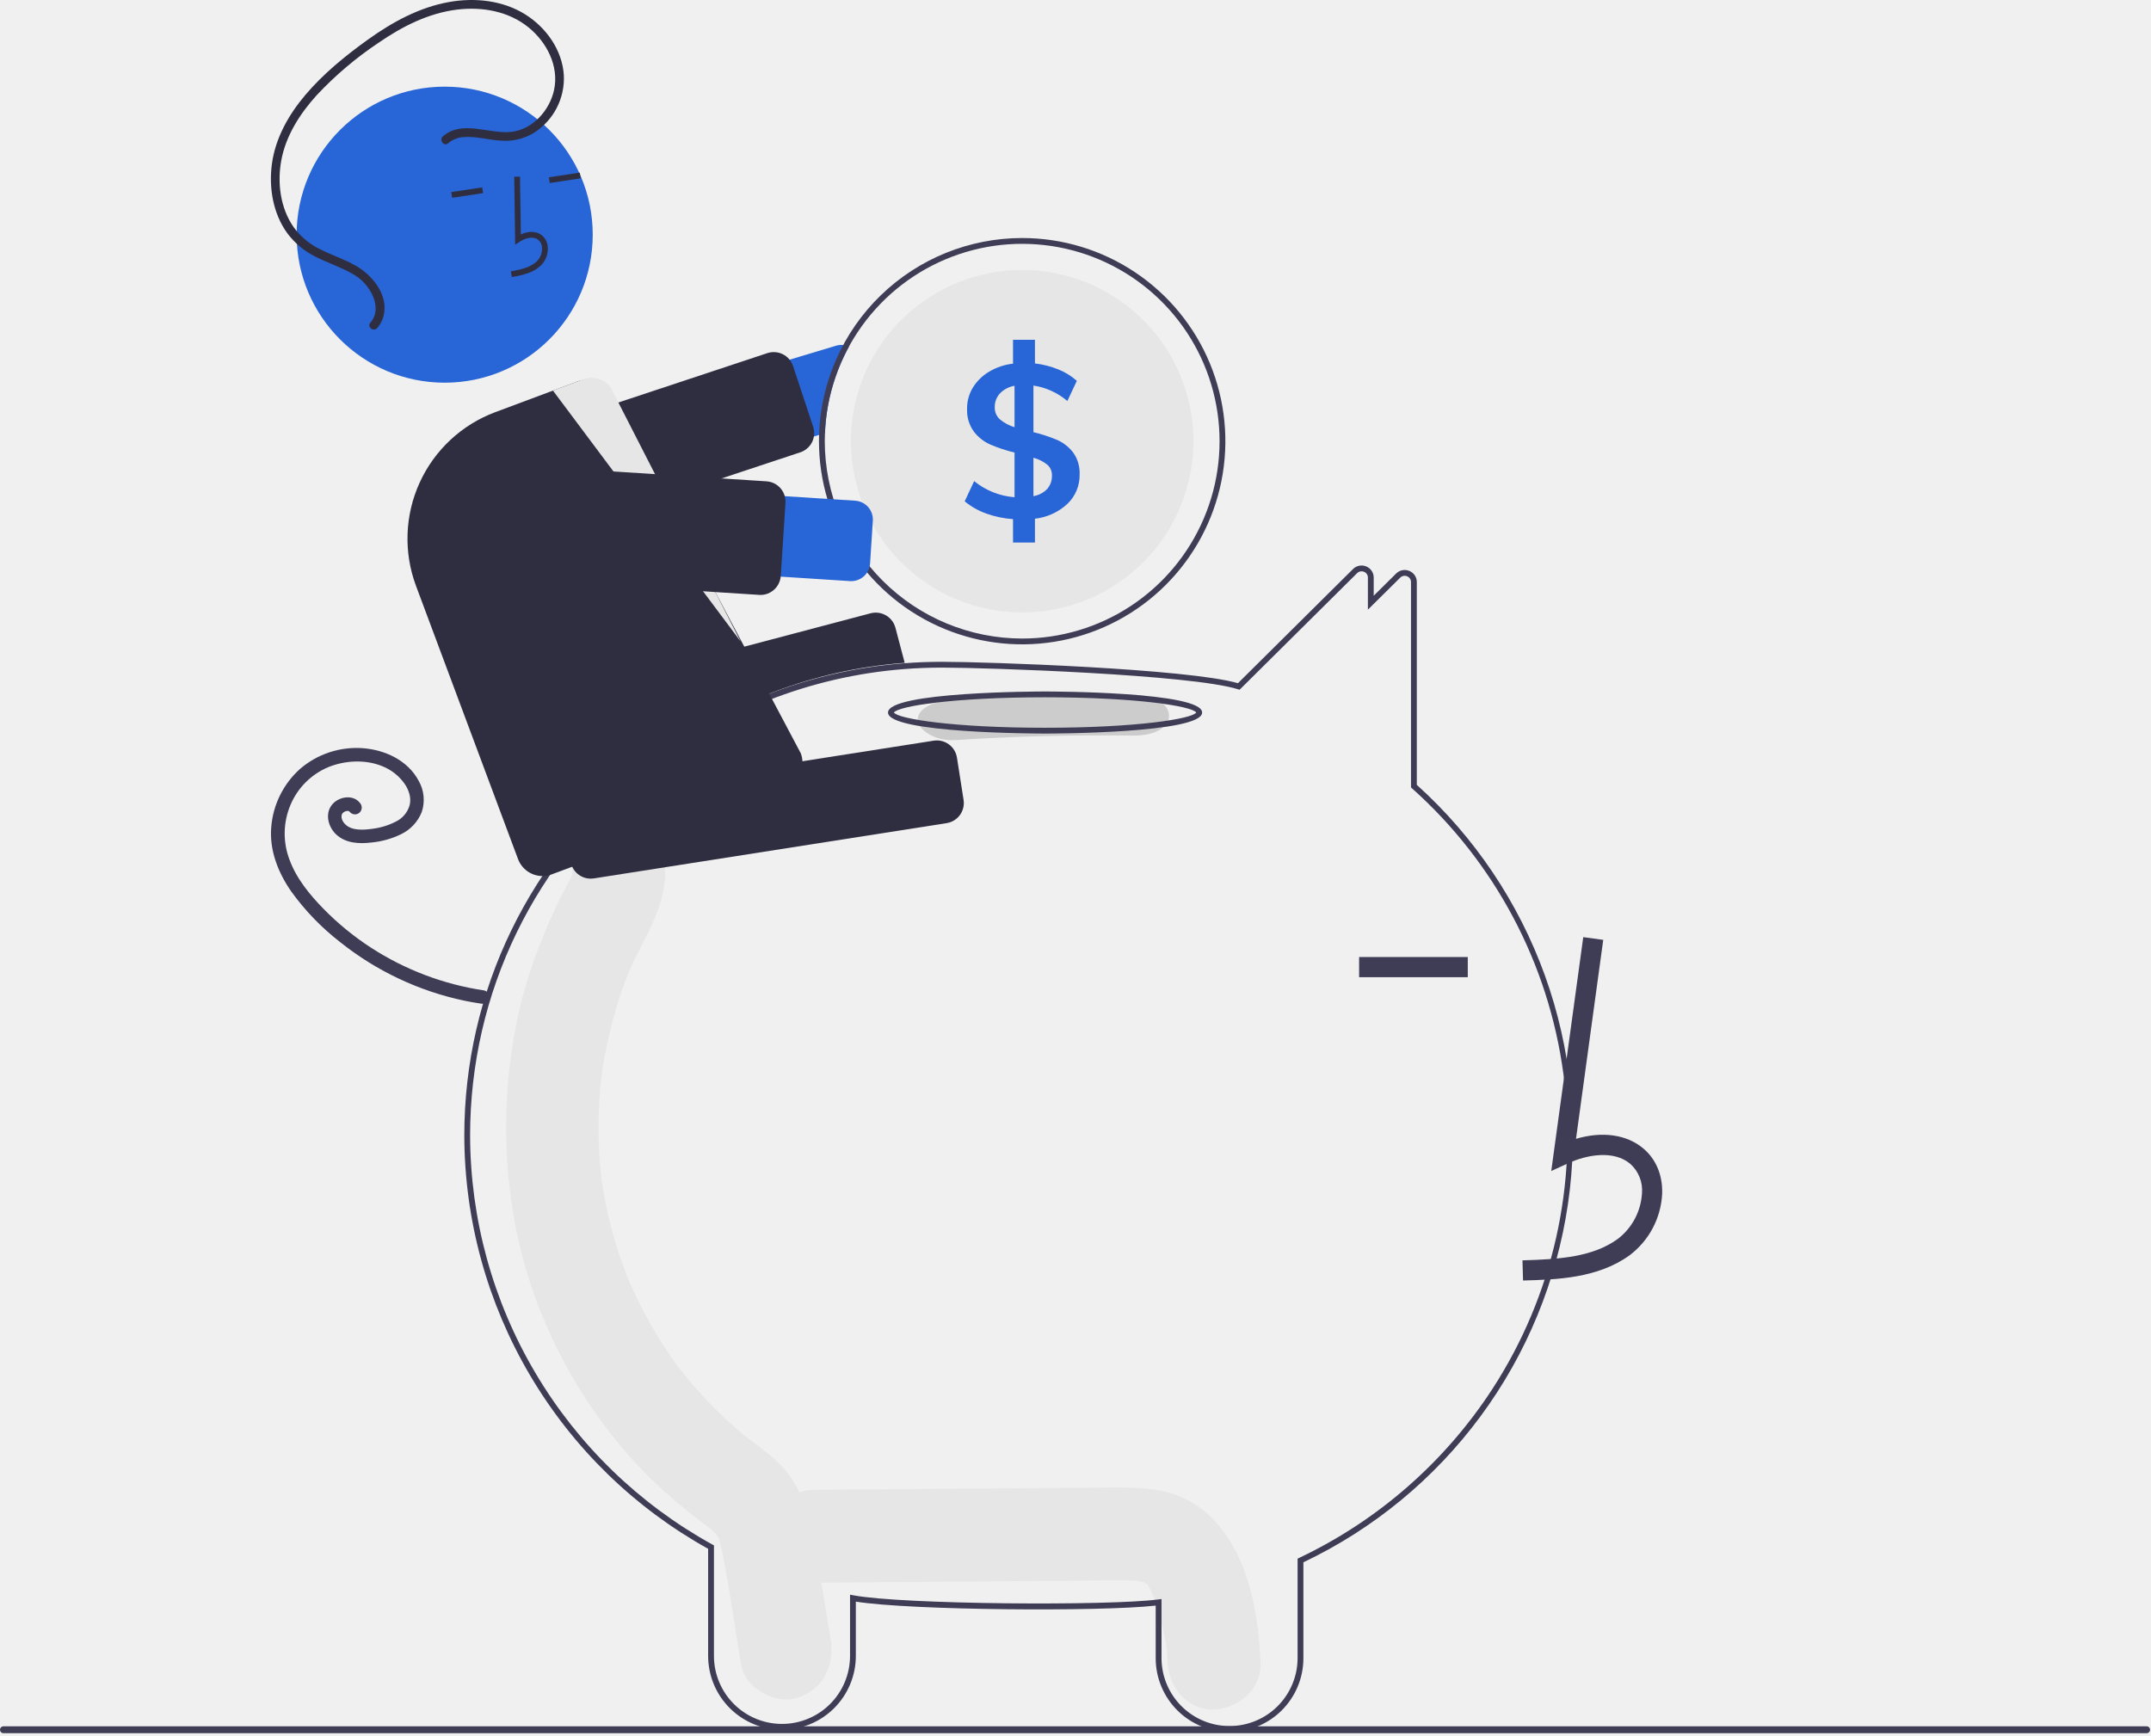
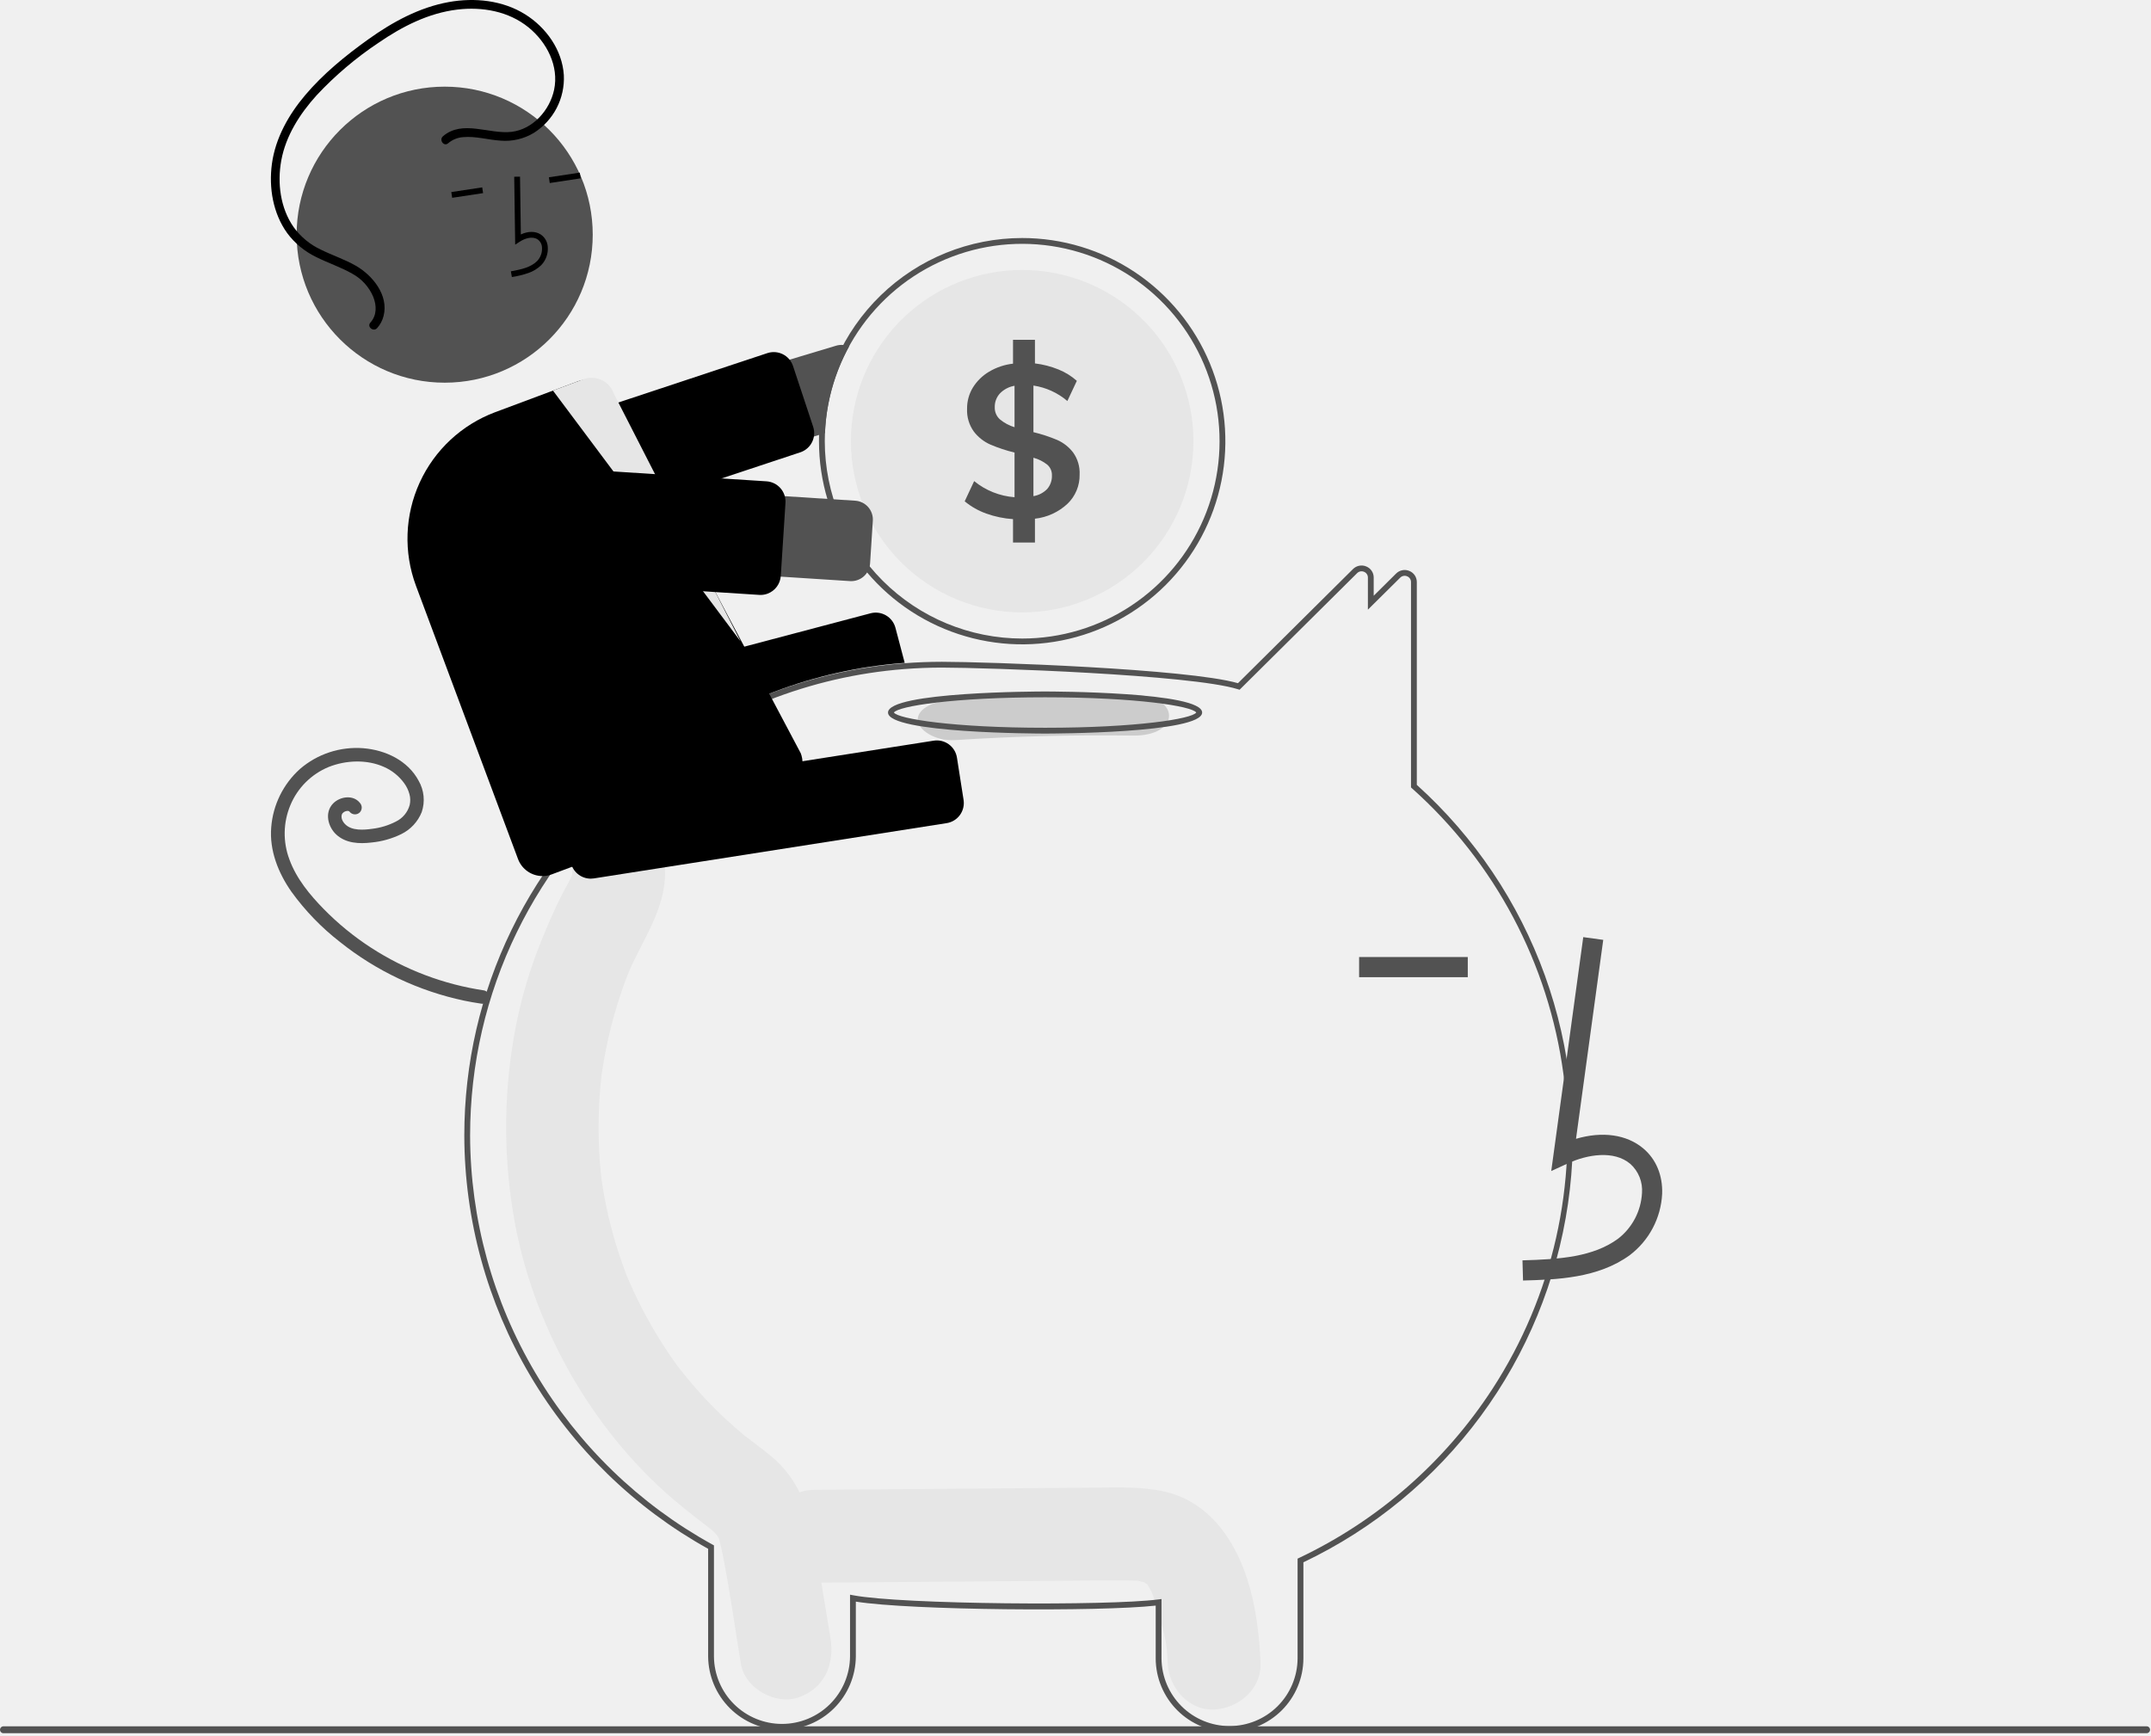
<svg xmlns="http://www.w3.org/2000/svg" width="741" height="598" viewBox="0 0 741 598" fill="none">
-   <g clip-path="url(#clip0)">
-     <path d="M421.949 528.307C416.828 521.135 409.895 515.888 401.178 513.924C393.578 512.211 385.762 512.503 378.036 512.563L280.344 513.316C271.977 513.381 263.955 520.629 264.344 529.316C264.73 537.93 271.376 545.385 280.344 545.316C308.961 545.095 337.578 544.875 366.195 544.654C372.941 544.602 379.692 544.48 386.439 544.502C387.954 544.507 389.463 544.587 390.977 544.604C391.343 544.609 391.608 544.605 391.795 544.597C391.842 544.612 391.881 544.625 391.942 544.642C392.732 544.858 393.542 545.008 394.336 545.214C394.058 545.222 394.852 545.717 395.25 545.885C395.305 545.993 395.421 546.184 395.616 546.48C395.888 546.99 396.693 548.539 396.727 548.49C397.936 551.549 398.934 554.687 399.713 557.883C401.573 564.93 401.981 566.403 402.249 573.015C402.587 581.367 409.366 589.412 418.249 589.015C426.628 588.639 434.612 581.972 434.249 573.015C433.638 557.92 430.988 540.965 421.949 528.307Z" fill="#E6E6E6" />
-     <path d="M286.087 564.413C284.252 553.293 282.452 542.166 280.581 531.053C278.683 519.779 274.807 509.455 266.033 502.055C263.689 500.079 261.258 498.233 258.817 496.393C257.959 495.746 257.102 495.098 256.254 494.437C256.203 494.398 256.171 494.373 256.127 494.339C256.034 494.258 255.922 494.163 255.772 494.036C252.115 490.941 248.582 487.709 245.216 484.273C242.227 481.221 239.369 478.039 236.641 474.728C235.96 473.9 235.287 473.066 234.623 472.224C234.508 472.079 233.893 471.284 233.488 470.765C233.111 470.246 232.422 469.308 232.306 469.144C231.53 468.047 230.768 466.94 230.02 465.822C224.924 458.187 220.511 450.118 216.833 441.707C216.468 440.873 216.112 440.034 215.765 439.19C215.671 438.932 215.551 438.602 215.391 438.161C214.649 436.123 213.91 434.087 213.232 432.024C211.792 427.644 210.554 423.198 209.518 418.688C209.006 416.461 208.545 414.223 208.135 411.973C207.923 410.817 207.726 409.657 207.542 408.496C207.511 408.303 207.332 407.049 207.226 406.341C207.148 405.63 207.002 404.37 206.982 404.175C206.865 403.004 206.761 401.832 206.671 400.659C206.466 398.019 206.328 395.374 206.256 392.725C206.132 388.018 206.217 383.31 206.508 378.604C206.674 375.959 206.911 373.321 207.202 370.688C207.219 370.526 207.233 370.398 207.246 370.282C207.263 370.164 207.284 370.031 207.308 369.864C207.524 368.409 207.75 366.956 208.004 365.508C208.963 360.008 210.211 354.563 211.743 349.195C212.468 346.656 213.256 344.137 214.106 341.639C214.485 340.53 214.875 339.426 215.278 338.325C215.252 338.396 216.461 335.31 216.477 335.206C221.272 323.877 229.114 313.549 229.125 300.68C229.132 291.966 221.761 283.62 213.125 284.022C208.82 284.184 204.745 286.012 201.76 289.119C198.776 292.226 197.114 296.371 197.125 300.68C197.125 300.875 197.124 301.042 197.124 301.204C197.043 301.475 196.976 301.702 196.915 301.902C195.98 303.934 194.835 305.865 193.808 307.846C190.998 313.27 188.599 318.871 186.32 324.555C182.589 333.81 179.734 343.395 177.791 353.183C173.567 374.629 173.239 396.661 176.823 418.223C183.026 456.036 203.485 492.232 231.926 516.562C234.394 518.674 236.922 520.714 239.475 522.713C240.531 523.541 241.596 524.352 242.666 525.159C243.172 525.541 245.268 527.193 244.346 526.392C246.328 528.084 247.163 528.936 247.672 530.182C247.746 530.469 247.846 530.86 247.983 531.393C248.341 532.798 248.682 534.2 248.965 535.625C251.441 548.077 253.162 560.737 255.23 573.269C256.651 581.88 267.252 587.484 274.912 584.903C283.828 581.899 287.609 573.639 286.087 564.413Z" fill="#E6E6E6" />
-     <path d="M423.568 596.708C416.848 596.725 410.396 594.077 405.627 589.343C400.858 584.609 398.161 578.177 398.128 571.458V553.206C379.019 555.345 313.585 554.85 294.828 551.836V570.728C294.778 577.442 292.075 583.864 287.31 588.594C282.544 593.324 276.102 595.978 269.388 595.978C262.673 595.978 256.231 593.324 251.466 588.594C246.7 583.864 243.998 577.442 243.948 570.728V533.636C218.543 519.523 197.365 498.886 182.599 473.856C167.833 448.826 160.013 420.309 159.948 391.248C159.948 341.418 182.531 294.933 221.906 263.714C247.508 243.347 278.614 231.098 311.229 228.541C315.656 228.194 320.11 228.018 324.468 228.018C339.82 228.018 409.086 230.389 426.465 235.389L466.093 196.068C466.676 195.482 467.42 195.083 468.23 194.921C469.04 194.76 469.881 194.843 470.643 195.161C471.412 195.467 472.07 195.998 472.531 196.684C472.992 197.371 473.235 198.181 473.228 199.008V205.26L480.944 197.617C481.526 197.031 482.269 196.631 483.079 196.469C483.889 196.308 484.728 196.391 485.49 196.709C486.26 197.015 486.918 197.546 487.38 198.233C487.842 198.919 488.085 199.73 488.078 200.557V270.422C507.963 288.349 523.118 310.903 532.202 336.088C541.285 361.272 544.016 388.308 540.151 414.8C536.287 441.292 525.948 466.422 510.049 487.962C494.151 509.503 473.184 526.789 449.008 538.288V571.458C448.975 578.177 446.278 584.609 441.509 589.343C436.739 594.077 430.287 596.725 423.568 596.708V596.708ZM400.128 550.938V571.458C400.178 577.641 402.67 583.554 407.06 587.909C411.451 592.264 417.384 594.707 423.568 594.707C429.751 594.707 435.685 592.264 440.075 587.909C444.465 583.554 446.957 577.641 447.008 571.458V537.025L447.579 536.754C474.706 523.881 497.735 503.742 514.109 478.572C534.974 446.454 543.651 407.927 538.571 369.965C533.49 332.003 514.987 297.114 486.41 271.612L486.078 271.314V200.557C486.085 200.127 485.96 199.706 485.72 199.349C485.48 198.992 485.137 198.717 484.736 198.562C484.338 198.391 483.897 198.345 483.472 198.43C483.047 198.514 482.658 198.725 482.355 199.035L471.228 210.055V199.008C471.235 198.578 471.11 198.156 470.87 197.799C470.63 197.442 470.287 197.167 469.886 197.012C469.487 196.842 469.045 196.796 468.62 196.881C468.194 196.966 467.804 197.178 467.501 197.488L427.024 237.652L426.449 237.472C410.293 232.415 339.936 230.018 324.467 230.018C320.162 230.018 315.76 230.192 311.386 230.535C279.167 233.061 248.439 245.161 223.149 265.281C184.255 296.119 161.947 342.032 161.947 391.248C162.014 420.052 169.792 448.313 184.472 473.094C199.153 497.876 220.202 518.275 245.432 532.173L245.948 532.458V570.728C245.999 576.911 248.491 582.823 252.882 587.177C257.272 591.53 263.205 593.973 269.388 593.973C275.571 593.973 281.503 591.53 285.894 587.177C290.284 582.823 292.776 576.911 292.828 570.728V549.442L294.013 549.665C310.868 552.836 381.845 553.336 398.998 551.086L400.128 550.938Z" fill="#3F3D56" />
-     <path d="M287.998 119.118L177.258 152.398C173.735 153.46 170.779 155.878 169.038 159.119C167.297 162.36 166.914 166.16 167.973 169.683C169.031 173.207 171.446 176.166 174.685 177.91C177.924 179.655 181.723 180.042 185.248 178.988L282.158 149.858L284.188 149.248C284.599 138.786 287.437 128.564 292.478 119.388C291.845 119.103 291.169 118.927 290.478 118.868C289.643 118.787 288.8 118.872 287.998 119.118Z" fill="#2865D6" />
-     <path d="M183.333 186.083C181.863 186.079 180.431 185.614 179.24 184.752C178.049 183.891 177.158 182.677 176.695 181.282L169.77 160.386C169.481 159.513 169.366 158.592 169.433 157.675C169.5 156.758 169.747 155.863 170.159 155.042C170.572 154.22 171.142 153.488 171.838 152.887C172.533 152.286 173.341 151.828 174.213 151.539L264.345 121.669C265.217 121.38 266.138 121.265 267.055 121.332C267.972 121.398 268.866 121.645 269.688 122.057C270.509 122.47 271.242 123.04 271.843 123.736C272.444 124.431 272.902 125.238 273.191 126.111L280.116 147.007C280.692 148.725 280.577 150.601 279.794 152.236C279.011 153.871 277.623 155.137 275.923 155.766C275.84 155.797 275.756 155.827 275.671 155.854L185.542 185.723C184.829 185.961 184.083 186.082 183.333 186.083Z" fill="#2F2E41" />
-     <path d="M352.128 82.008C333.937 82.015 316.462 89.1 303.403 101.763C290.343 114.427 282.724 131.675 282.157 149.858C282.137 150.568 282.128 151.288 282.128 152.008C282.128 165.852 286.233 179.386 293.925 190.898C301.616 202.409 312.549 211.381 325.34 216.679C338.131 221.977 352.205 223.364 365.784 220.663C379.363 217.962 391.835 211.295 401.625 201.505C411.415 191.715 418.082 179.243 420.783 165.664C423.484 152.085 422.097 138.011 416.799 125.22C411.501 112.429 402.529 101.496 391.018 93.805C379.506 86.113 365.972 82.008 352.128 82.008V82.008ZM352.128 220.008C334.099 219.989 316.814 212.819 304.065 200.07C291.317 187.322 284.146 170.037 284.128 152.008C284.128 151.078 284.148 150.158 284.188 149.248C284.729 135.927 289.174 123.06 296.97 112.246C304.766 101.432 315.568 93.148 328.035 88.424C340.501 83.7 354.08 82.745 367.085 85.677C380.09 88.609 391.946 95.299 401.179 104.915C410.412 114.531 416.615 126.649 419.016 139.763C421.417 152.876 419.91 166.406 414.683 178.669C409.457 190.933 400.74 201.39 389.618 208.74C378.496 216.09 365.459 220.008 352.128 220.008V220.008Z" fill="#3F3D56" />
-     <path d="M411.128 152.008C411.128 167.655 404.912 182.662 393.847 193.727C382.782 204.792 367.775 211.008 352.128 211.008C336.48 211.008 321.473 204.792 310.408 193.727C299.344 182.662 293.128 167.655 293.128 152.008C293.128 150.138 293.218 148.298 293.387 146.478C294.809 131.376 301.993 117.402 313.446 107.457C324.9 97.513 339.744 92.361 354.896 93.073C370.048 93.784 384.343 100.304 394.814 111.279C405.285 122.253 411.128 136.839 411.128 152.008V152.008Z" fill="#E6E6E6" />
-     <path d="M369.698 155.928C368.267 154.047 366.386 152.558 364.228 151.598C361.566 150.476 358.817 149.573 356.008 148.898V132.838C360.325 133.489 364.375 135.335 367.698 138.168L370.958 131.218C369.083 129.547 366.93 128.217 364.597 127.288C362.012 126.241 359.298 125.544 356.528 125.218V117.078H348.978V125.298C346.062 125.625 343.25 126.569 340.728 128.068C338.449 129.416 336.531 131.296 335.137 133.548C333.807 135.745 333.118 138.27 333.148 140.838C333.018 143.62 333.824 146.367 335.438 148.638C336.923 150.604 338.885 152.159 341.137 153.158C343.842 154.313 346.639 155.239 349.498 155.928V171.318C344.403 170.933 339.548 168.996 335.588 165.768L332.328 172.728C334.542 174.558 337.06 175.987 339.768 176.948C342.735 178.009 345.834 178.655 348.978 178.868V186.938H356.528V178.718C360.721 178.259 364.654 176.456 367.738 173.578C369.096 172.275 370.168 170.705 370.888 168.966C371.608 167.228 371.958 165.359 371.918 163.478C372.043 160.783 371.261 158.125 369.698 155.928V155.928ZM349.498 147.198C347.659 146.64 345.949 145.722 344.468 144.498C343.881 143.975 343.417 143.33 343.109 142.607C342.801 141.884 342.657 141.103 342.688 140.318C342.633 138.537 343.288 136.807 344.508 135.508C345.86 134.145 347.605 133.239 349.498 132.918V147.198ZM360.748 168.478C359.472 169.786 357.811 170.652 356.008 170.948V157.708C357.731 158.17 359.344 158.976 360.748 160.078C361.28 160.532 361.703 161.101 361.985 161.742C362.267 162.382 362.402 163.078 362.378 163.778C362.447 165.494 361.865 167.173 360.748 168.478V168.478Z" fill="#2865D6" />
-     <path d="M186.547 270.772C185.001 270.769 183.499 270.257 182.274 269.314C181.049 268.371 180.17 267.05 179.772 265.556L176.002 251.286C175.53 249.492 175.788 247.585 176.721 245.982C177.654 244.379 179.184 243.211 180.977 242.735L299.917 211.305C301.712 210.837 303.619 211.098 305.222 212.033C306.824 212.967 307.992 214.498 308.468 216.29L311.662 228.38L311.064 228.427C280.559 230.798 251.372 241.858 226.956 260.298L226.783 260.382L188.323 270.541C187.743 270.694 187.146 270.772 186.547 270.772V270.772Z" fill="#2F2E41" />
-     <path d="M166.848 341.258C152.895 339.197 139.552 334.151 127.726 326.466C121.867 322.661 116.443 318.225 111.552 313.238C106.724 308.313 102.105 302.716 99.714 296.158C97.413 290.091 97.532 283.372 100.045 277.389C102.524 271.443 107.26 266.723 113.214 264.264C119.204 261.875 126.44 261.619 132.269 264.235C135.047 265.453 137.451 267.388 139.234 269.841C140.062 270.972 140.676 272.246 141.044 273.599C141.385 274.825 141.416 276.117 141.134 277.358C140.793 278.598 140.19 279.749 139.366 280.736C138.543 281.723 137.518 282.523 136.36 283.081C133.813 284.389 131.052 285.231 128.208 285.568C125.348 285.958 121.24 286.313 118.94 284.017C118.467 283.563 118.095 283.014 117.848 282.406C117.675 281.941 117.616 281.441 117.675 280.948C117.642 281.165 117.814 280.476 117.804 280.503C117.768 280.605 117.61 280.853 117.834 280.472C117.904 280.346 117.982 280.225 118.067 280.109C117.991 280.207 117.824 280.371 118.123 280.09C118.369 279.82 118.685 279.625 119.037 279.525C119.175 279.485 119.316 279.453 119.454 279.415C119.807 279.318 119.103 279.42 119.464 279.408C119.603 279.404 119.744 279.407 119.883 279.401C120.237 279.385 119.533 279.305 119.873 279.39C120.004 279.423 120.135 279.455 120.265 279.496C120.547 279.585 120.065 279.289 120.256 279.511C120.48 279.77 120.021 279.258 120.276 279.51C120.402 279.634 120.522 279.766 120.633 279.904C121.075 280.34 121.67 280.584 122.291 280.584C122.911 280.584 123.507 280.34 123.948 279.904C124.375 279.457 124.613 278.864 124.613 278.246C124.613 277.629 124.375 277.035 123.948 276.589C121.637 273.724 117.071 274.432 114.733 276.853C111.751 279.942 112.932 284.836 115.832 287.531C119.116 290.582 123.767 290.794 127.991 290.282C131.561 289.94 135.039 288.957 138.26 287.38C141.46 285.808 143.963 283.104 145.284 279.792C145.88 278.025 146.095 276.151 145.912 274.294C145.73 272.438 145.156 270.641 144.228 269.023C140.498 262.012 132.776 258.418 125.143 257.795C121.213 257.487 117.262 257.962 113.516 259.191C109.771 260.421 106.307 262.381 103.324 264.958C97.575 270.133 94.035 277.32 93.436 285.033C92.77 293.029 95.872 300.794 100.395 307.247C105.131 313.804 110.781 319.647 117.175 324.6C129.674 334.579 144.336 341.494 159.987 344.791C161.848 345.176 163.72 345.505 165.602 345.779C166.2 345.924 166.832 345.835 167.367 345.531C167.903 345.227 168.303 344.73 168.485 344.142C168.646 343.542 168.564 342.904 168.258 342.364C167.951 341.824 167.445 341.427 166.848 341.258L166.848 341.258Z" fill="#3F3D56" />
-     <path d="M390.233 239.382C369.791 239.093 349.413 239.612 329.1 240.938C322.157 241.392 316.149 243.846 316.149 247.97C316.149 251.419 322.109 255.459 329.1 255.002C349.403 253.676 369.781 253.158 390.233 253.446C406.907 253.681 406.897 239.617 390.233 239.382Z" fill="#CCCCCC" />
-     <path d="M360.019 252.749C357.81 252.749 305.914 252.667 305.914 245.498C305.914 238.33 357.81 238.248 360.019 238.248C362.229 238.248 414.125 238.33 414.125 245.498C414.125 252.667 362.229 252.749 360.019 252.749ZM307.943 245.498C309.363 247.672 328.439 250.749 360.019 250.749C391.599 250.749 410.675 247.672 412.096 245.498C410.676 243.325 391.599 240.248 360.019 240.248C328.439 240.248 309.363 243.326 307.943 245.498V245.498Z" fill="#3F3D56" />
-     <path d="M524.673 441.2C536.162 440.881 550.459 440.482 561.474 432.436C564.754 429.941 567.449 426.76 569.37 423.115C571.291 419.469 572.392 415.448 572.595 411.332C572.82 404.978 570.524 399.431 566.13 395.718C560.377 390.857 551.976 389.717 542.923 392.377L552.302 323.829L545.417 322.886L534.39 403.473L540.14 400.834C546.806 397.776 555.957 396.22 561.644 401.026C563.04 402.282 564.128 403.843 564.823 405.589C565.517 407.334 565.8 409.216 565.649 411.088C565.481 414.151 564.654 417.142 563.227 419.857C561.799 422.572 559.803 424.948 557.374 426.823C548.802 433.084 537.406 433.891 524.48 434.253L524.673 441.2Z" fill="#3F3D56" />
-     <path d="M505.635 329.741H468.203V336.691H505.635V329.741Z" fill="#3F3D56" />
-     <path d="M203.485 302.738C201.819 302.732 200.209 302.134 198.944 301.05C197.679 299.965 196.841 298.466 196.581 296.82L194.296 282.239C194.011 280.405 194.465 278.532 195.558 277.033C196.652 275.533 198.295 274.528 200.129 274.239L321.66 255.197C323.494 254.911 325.366 255.365 326.866 256.458C328.365 257.552 329.37 259.195 329.659 261.029L331.944 275.611C332.229 277.444 331.775 279.317 330.682 280.816C329.589 282.316 327.945 283.321 326.112 283.61L204.58 302.652C204.218 302.709 203.852 302.737 203.485 302.738Z" fill="#2F2E41" />
-     <path d="M153.189 131.855C181.356 131.855 204.189 109.021 204.189 80.855C204.189 52.688 181.356 29.855 153.189 29.855C125.023 29.855 102.189 52.688 102.189 80.855C102.189 109.021 125.023 131.855 153.189 131.855Z" fill="#2865D6" />
-     <path d="M182.065 94.051C183.695 93.481 185.184 92.568 186.432 91.374C187.257 90.524 187.887 89.502 188.276 88.382C188.666 87.263 188.806 86.071 188.686 84.891C188.617 84.051 188.354 83.237 187.918 82.515C187.483 81.793 186.886 81.181 186.174 80.727C184.329 79.592 181.89 79.635 179.427 80.777L179.143 60.869L177.143 60.897L177.477 84.301L179 83.303C180.765 82.147 183.301 81.309 185.126 82.431C185.578 82.728 185.954 83.126 186.227 83.592C186.5 84.058 186.662 84.582 186.699 85.121C186.783 85.999 186.677 86.886 186.388 87.72C186.099 88.554 185.633 89.316 185.023 89.954C182.855 92.105 179.646 92.826 175.984 93.485L176.338 95.454C178.285 95.158 180.202 94.688 182.065 94.051V94.051Z" fill="#2F2E41" />
-     <path d="M199.737 59.471L189.087 61.084L189.386 63.062L200.036 61.449L199.737 59.471Z" fill="#2F2E41" />
-     <path d="M166.12 64.561L155.47 66.174L155.769 68.151L166.419 66.539L166.12 64.561Z" fill="#2F2E41" />
-     <path d="M186.892 301.846C185.058 301.842 183.269 301.28 181.762 300.234C180.255 299.188 179.103 297.708 178.458 295.991L143.295 201.822C138.997 190.273 139.456 177.49 144.571 166.279C149.686 155.068 159.039 146.343 170.579 142.02L199.171 131.344C200.276 130.928 201.453 130.735 202.634 130.776C203.814 130.817 204.975 131.091 206.049 131.582C207.12 132.061 208.086 132.749 208.888 133.605C209.691 134.461 210.315 135.468 210.724 136.568L275.861 259.552C276.284 260.661 276.483 261.843 276.447 263.029C276.412 264.215 276.142 265.383 275.654 266.465C275.165 267.546 274.467 268.521 273.601 269.332C272.734 270.143 271.716 270.774 270.604 271.19L190.038 301.274C189.032 301.651 187.967 301.845 186.892 301.846Z" fill="#2F2E41" />
-     <path d="M190.496 134.582L255.125 221.008L211.393 135.49C211.032 134.492 210.478 133.575 209.762 132.791C209.047 132.008 208.184 131.373 207.223 130.923C206.262 130.473 205.222 130.216 204.161 130.169C203.101 130.121 202.042 130.282 201.044 130.644L190.496 134.582Z" fill="#E6E6E6" />
-     <path d="M292.828 200.218L177.433 192.784C175.614 192.667 173.836 192.193 172.2 191.389C170.565 190.584 169.103 189.466 167.9 188.097C166.697 186.728 165.775 185.135 165.187 183.41C164.599 181.685 164.357 179.861 164.474 178.042C164.591 176.223 165.066 174.445 165.87 172.809C166.674 171.173 167.793 169.712 169.162 168.509C170.531 167.306 172.123 166.384 173.849 165.796C175.574 165.208 177.398 164.966 179.217 165.083L294.612 172.516C295.464 172.57 296.297 172.792 297.063 173.169C297.829 173.546 298.513 174.069 299.077 174.711C299.64 175.352 300.072 176.098 300.347 176.906C300.623 177.714 300.736 178.568 300.681 179.42L299.733 194.149C299.622 195.869 298.832 197.475 297.537 198.613C296.242 199.751 294.548 200.328 292.828 200.218Z" fill="#2865D6" />
-     <path d="M261.993 204.983C261.84 204.983 261.688 204.978 261.535 204.968H261.534L166.778 198.865C165.861 198.806 164.964 198.566 164.139 198.161C163.314 197.755 162.577 197.191 161.97 196.501C161.363 195.81 160.898 195.007 160.602 194.137C160.306 193.267 160.183 192.347 160.243 191.43L161.863 166.271C161.922 165.354 162.161 164.457 162.567 163.632C162.973 162.807 163.537 162.07 164.227 161.464C164.918 160.857 165.721 160.392 166.591 160.095C167.461 159.799 168.381 159.677 169.299 159.736L264.055 165.839C265.907 165.96 267.635 166.811 268.86 168.205C270.085 169.599 270.707 171.422 270.59 173.274L268.97 198.433C268.881 199.781 268.404 201.075 267.598 202.159C266.792 203.243 265.689 204.071 264.424 204.544C263.646 204.835 262.823 204.983 261.993 204.983V204.983Z" fill="#2F2E41" />
-     <path d="M152.605 46.941C159.314 41.17 168.527 46.332 176.221 45.428C183.583 44.564 189.395 37.961 190.88 30.946C192.612 22.762 188.364 14.563 182.103 9.46C175.246 3.872 166.151 2.267 157.533 3.301C147.655 4.486 138.622 9.091 130.516 14.66C122.692 19.869 115.497 25.966 109.074 32.829C103.323 39.181 98.451 46.752 96.895 55.299C95.481 63.066 96.56 71.674 101.152 78.254C103.587 81.627 106.85 84.315 110.626 86.059C114.564 87.993 118.764 89.375 122.578 91.561C128.346 94.866 133.952 101.72 132.145 108.852C131.758 110.41 130.993 111.849 129.919 113.042C128.629 114.475 126.301 112.581 127.595 111.145C129.867 108.622 129.778 105.257 128.567 102.245C127.126 98.85 124.576 96.046 121.333 94.29C117.34 92.007 112.932 90.598 108.839 88.519C104.922 86.619 101.522 83.801 98.928 80.305C94.029 73.498 92.564 64.639 93.675 56.444C94.877 47.575 99.434 39.517 105.146 32.764C111.362 25.414 118.998 19.193 126.798 13.604C135.168 7.607 144.416 2.537 154.648 0.704C163.519 -0.886 173.133 0.093 180.89 4.927C188.13 9.439 193.682 17.2 194.234 25.873C194.432 29.819 193.576 33.747 191.752 37.252C189.928 40.757 187.203 43.713 183.858 45.815C180.425 47.87 176.434 48.794 172.448 48.459C168.186 48.186 163.921 46.881 159.632 47.243C157.691 47.361 155.842 48.108 154.364 49.372C152.898 50.632 151.151 48.191 152.605 46.941V46.941Z" fill="#2F2E41" />
-     <path d="M739.485 597.175H1.191C0.875 597.174 0.574 597.048 0.351 596.825C0.128 596.602 0.003 596.3 0.003 595.984C0.003 595.669 0.128 595.367 0.351 595.144C0.574 594.921 0.875 594.795 1.191 594.794H739.485C739.8 594.794 740.103 594.919 740.327 595.143C740.55 595.366 740.675 595.669 740.675 595.984C740.675 596.3 740.55 596.603 740.327 596.826C740.103 597.05 739.8 597.175 739.485 597.175V597.175Z" fill="#3F3D56" />
-   </g>
-   <defs>
-     <clipPath id="clip0">
-       <rect width="740.675" height="597.175" fill="white" />
-     </clipPath>
-   </defs>
+   <path d="M421.949 528.307C416.828 521.135 409.895 515.888 401.178 513.924C393.578 512.211 385.762 512.503 378.036 512.563L280.344 513.316C271.977 513.381 263.955 520.629 264.344 529.316C264.73 537.93 271.376 545.385 280.344 545.316C308.961 545.095 337.578 544.875 366.195 544.654C372.941 544.602 379.692 544.48 386.439 544.502C387.954 544.507 389.463 544.587 390.977 544.604C391.343 544.609 391.608 544.605 391.795 544.597C391.842 544.612 391.881 544.625 391.942 544.642C392.732 544.858 393.542 545.008 394.336 545.214C394.058 545.222 394.852 545.717 395.25 545.885C395.305 545.993 395.421 546.184 395.616 546.48C395.888 546.99 396.693 548.539 396.727 548.49C397.936 551.549 398.934 554.687 399.713 557.883C401.573 564.93 401.981 566.403 402.249 573.015C402.587 581.367 409.366 589.412 418.249 589.015C426.628 588.639 434.612 581.972 434.249 573.015C433.638 557.92 430.988 540.965 421.949 528.307Z" fill="#E6E6E6" />
+   <path d="M286.087 564.413C284.252 553.293 282.452 542.166 280.581 531.053C278.683 519.779 274.807 509.455 266.033 502.055C263.689 500.079 261.258 498.233 258.817 496.393C257.959 495.746 257.102 495.098 256.254 494.437C256.203 494.398 256.171 494.373 256.127 494.339C256.034 494.258 255.922 494.163 255.772 494.036C252.115 490.941 248.582 487.709 245.216 484.273C242.227 481.221 239.369 478.039 236.641 474.728C235.96 473.9 235.287 473.066 234.623 472.224C234.508 472.079 233.893 471.284 233.488 470.765C233.111 470.246 232.422 469.308 232.306 469.144C231.53 468.047 230.768 466.94 230.02 465.822C224.924 458.187 220.511 450.118 216.833 441.707C216.468 440.873 216.112 440.034 215.765 439.19C215.671 438.932 215.551 438.602 215.391 438.161C214.649 436.123 213.91 434.087 213.232 432.024C211.792 427.644 210.554 423.198 209.518 418.688C209.006 416.461 208.545 414.223 208.135 411.973C207.923 410.817 207.726 409.657 207.542 408.496C207.511 408.303 207.332 407.049 207.226 406.341C207.148 405.63 207.002 404.37 206.982 404.175C206.865 403.004 206.761 401.832 206.671 400.659C206.466 398.019 206.328 395.374 206.256 392.725C206.132 388.018 206.217 383.31 206.508 378.604C206.674 375.959 206.911 373.321 207.202 370.688C207.219 370.526 207.233 370.398 207.246 370.282C207.263 370.164 207.284 370.031 207.308 369.864C207.524 368.409 207.75 366.956 208.004 365.508C208.963 360.008 210.211 354.563 211.743 349.195C212.468 346.656 213.256 344.137 214.106 341.639C214.485 340.53 214.875 339.426 215.278 338.325C215.252 338.396 216.461 335.31 216.477 335.206C221.272 323.877 229.114 313.549 229.125 300.68C229.132 291.966 221.761 283.62 213.125 284.022C208.82 284.184 204.745 286.012 201.76 289.119C198.776 292.226 197.114 296.371 197.125 300.68C197.125 300.875 197.124 301.042 197.124 301.204C197.043 301.475 196.976 301.702 196.915 301.902C195.98 303.934 194.835 305.865 193.808 307.846C190.998 313.27 188.599 318.871 186.32 324.555C182.589 333.81 179.734 343.395 177.791 353.183C173.567 374.629 173.239 396.661 176.823 418.223C183.026 456.036 203.485 492.232 231.926 516.562C234.394 518.674 236.922 520.714 239.475 522.713C240.531 523.541 241.596 524.352 242.666 525.159C243.172 525.541 245.268 527.193 244.346 526.392C246.328 528.084 247.163 528.936 247.672 530.182C247.746 530.469 247.846 530.86 247.983 531.393C248.341 532.798 248.682 534.2 248.965 535.625C251.441 548.077 253.162 560.737 255.23 573.269C256.651 581.88 267.252 587.484 274.912 584.903C283.828 581.899 287.609 573.639 286.087 564.413Z" fill="#E6E6E6" />
+   <path d="M423.568 596.708C416.848 596.725 410.396 594.077 405.627 589.343C400.858 584.609 398.161 578.177 398.128 571.458V553.206C379.019 555.345 313.585 554.85 294.828 551.836V570.728C294.778 577.442 292.075 583.864 287.31 588.594C282.544 593.324 276.102 595.978 269.388 595.978C262.673 595.978 256.231 593.324 251.466 588.594C246.7 583.864 243.998 577.442 243.948 570.728V533.636C218.543 519.523 197.365 498.886 182.599 473.856C167.833 448.826 160.013 420.309 159.948 391.248C159.948 341.418 182.531 294.933 221.906 263.714C247.508 243.347 278.614 231.098 311.229 228.541C315.656 228.194 320.11 228.018 324.468 228.018C339.82 228.018 409.086 230.389 426.465 235.389L466.093 196.068C466.676 195.482 467.42 195.083 468.23 194.921C469.04 194.76 469.881 194.843 470.643 195.161C471.412 195.467 472.07 195.998 472.531 196.684C472.992 197.371 473.235 198.181 473.228 199.008V205.26L480.944 197.617C481.526 197.031 482.269 196.631 483.079 196.469C483.889 196.308 484.728 196.391 485.49 196.709C486.26 197.015 486.918 197.546 487.38 198.233C487.842 198.919 488.085 199.73 488.078 200.557V270.422C507.963 288.349 523.118 310.903 532.202 336.088C541.285 361.272 544.016 388.308 540.151 414.8C536.287 441.292 525.948 466.422 510.049 487.962C494.151 509.503 473.184 526.789 449.008 538.288V571.458C448.975 578.177 446.278 584.609 441.509 589.343C436.739 594.077 430.287 596.725 423.568 596.708ZM400.128 550.938V571.458C400.178 577.641 402.67 583.554 407.06 587.909C411.451 592.264 417.384 594.707 423.568 594.707C429.751 594.707 435.685 592.264 440.075 587.909C444.465 583.554 446.957 577.641 447.008 571.458V537.025L447.579 536.754C474.706 523.881 497.735 503.742 514.109 478.572C534.974 446.454 543.651 407.927 538.571 369.965C533.49 332.003 514.987 297.114 486.41 271.612L486.078 271.314V200.557C486.085 200.127 485.96 199.706 485.72 199.349C485.48 198.992 485.137 198.717 484.736 198.562C484.338 198.391 483.897 198.345 483.472 198.43C483.047 198.514 482.658 198.725 482.355 199.035L471.228 210.055V199.008C471.235 198.578 471.11 198.156 470.87 197.799C470.63 197.442 470.287 197.167 469.886 197.012C469.487 196.842 469.045 196.796 468.62 196.881C468.194 196.966 467.804 197.178 467.501 197.488L427.024 237.652L426.449 237.472C410.293 232.415 339.936 230.018 324.467 230.018C320.162 230.018 315.76 230.192 311.386 230.535C279.167 233.061 248.439 245.161 223.149 265.281C184.255 296.119 161.947 342.032 161.947 391.248C162.014 420.052 169.792 448.313 184.472 473.094C199.153 497.876 220.202 518.275 245.432 532.173L245.948 532.458V570.728C245.999 576.911 248.491 582.823 252.882 587.177C257.272 591.53 263.205 593.973 269.388 593.973C275.571 593.973 281.503 591.53 285.894 587.177C290.284 582.823 292.776 576.911 292.828 570.728V549.442L294.013 549.665C310.868 552.836 381.845 553.336 398.998 551.086L400.128 550.938Z" fill="#525252" />
+   <path d="M287.998 119.118L177.258 152.398C173.735 153.46 170.779 155.878 169.038 159.119C167.297 162.36 166.914 166.16 167.973 169.683C169.031 173.207 171.446 176.166 174.685 177.91C177.924 179.655 181.723 180.042 185.248 178.988L282.158 149.858L284.188 149.248C284.599 138.786 287.437 128.564 292.478 119.388C291.845 119.103 291.169 118.927 290.478 118.868C289.643 118.787 288.8 118.872 287.998 119.118Z" fill="#525252" />
+   <path d="M183.333 186.083C181.863 186.079 180.431 185.614 179.24 184.752C178.049 183.891 177.158 182.677 176.695 181.282L169.77 160.386C169.481 159.513 169.366 158.592 169.433 157.675C169.5 156.758 169.747 155.863 170.159 155.042C170.572 154.22 171.142 153.488 171.838 152.887C172.533 152.286 173.341 151.828 174.213 151.539L264.345 121.669C265.217 121.38 266.138 121.265 267.055 121.332C267.972 121.398 268.866 121.645 269.688 122.057C270.509 122.47 271.242 123.04 271.843 123.736C272.444 124.431 272.902 125.238 273.191 126.111L280.116 147.007C280.692 148.725 280.577 150.601 279.794 152.236C279.011 153.871 277.623 155.137 275.923 155.766C275.84 155.797 275.756 155.827 275.671 155.854L185.542 185.723C184.829 185.961 184.083 186.082 183.333 186.083Z" fill="black" />
+   <path d="M352.128 82.008C333.937 82.015 316.462 89.1 303.403 101.763C290.343 114.427 282.724 131.675 282.157 149.858C282.137 150.568 282.128 151.288 282.128 152.008C282.128 165.852 286.233 179.386 293.925 190.898C301.616 202.409 312.549 211.381 325.34 216.679C338.131 221.977 352.205 223.364 365.784 220.663C379.363 217.962 391.835 211.295 401.625 201.505C411.415 191.715 418.082 179.243 420.783 165.664C423.484 152.085 422.097 138.011 416.799 125.22C411.501 112.429 402.529 101.496 391.018 93.805C379.506 86.113 365.972 82.008 352.128 82.008ZM352.128 220.008C334.099 219.989 316.814 212.819 304.065 200.07C291.317 187.322 284.146 170.037 284.128 152.008C284.128 151.078 284.148 150.158 284.188 149.248C284.729 135.927 289.174 123.06 296.97 112.246C304.766 101.432 315.568 93.148 328.035 88.424C340.501 83.7 354.08 82.745 367.085 85.677C380.09 88.609 391.946 95.299 401.179 104.915C410.412 114.531 416.615 126.649 419.016 139.763C421.417 152.876 419.91 166.406 414.683 178.669C409.457 190.933 400.74 201.39 389.618 208.74C378.496 216.09 365.459 220.008 352.128 220.008Z" fill="#525252" />
+   <path d="M411.128 152.008C411.128 167.655 404.912 182.662 393.847 193.727C382.782 204.792 367.775 211.008 352.128 211.008C336.48 211.008 321.473 204.792 310.408 193.727C299.344 182.662 293.128 167.655 293.128 152.008C293.128 150.138 293.218 148.298 293.387 146.478C294.809 131.376 301.993 117.402 313.446 107.457C324.9 97.513 339.744 92.361 354.896 93.073C370.048 93.784 384.343 100.304 394.814 111.279C405.285 122.253 411.128 136.839 411.128 152.008Z" fill="#E6E6E6" />
+   <path d="M369.698 155.928C368.267 154.047 366.386 152.558 364.228 151.598C361.566 150.476 358.817 149.573 356.008 148.898V132.838C360.325 133.489 364.375 135.335 367.698 138.168L370.958 131.218C369.083 129.547 366.93 128.217 364.597 127.288C362.012 126.241 359.298 125.544 356.528 125.218V117.078H348.978V125.298C346.062 125.625 343.25 126.569 340.728 128.068C338.449 129.416 336.531 131.296 335.137 133.548C333.807 135.745 333.118 138.27 333.148 140.838C333.018 143.62 333.824 146.367 335.438 148.638C336.923 150.604 338.885 152.159 341.137 153.158C343.842 154.313 346.639 155.239 349.498 155.928V171.318C344.403 170.933 339.548 168.996 335.588 165.768L332.328 172.728C334.542 174.558 337.06 175.987 339.768 176.948C342.735 178.009 345.834 178.655 348.978 178.868V186.938H356.528V178.718C360.721 178.259 364.654 176.456 367.738 173.578C369.096 172.275 370.168 170.705 370.888 168.966C371.608 167.228 371.958 165.359 371.918 163.478C372.043 160.783 371.261 158.125 369.698 155.928ZM349.498 147.198C347.659 146.64 345.949 145.722 344.468 144.498C343.881 143.975 343.417 143.33 343.109 142.607C342.801 141.884 342.657 141.103 342.688 140.318C342.633 138.537 343.288 136.807 344.508 135.508C345.86 134.145 347.605 133.239 349.498 132.918V147.198ZM360.748 168.478C359.472 169.786 357.811 170.652 356.008 170.948V157.708C357.731 158.17 359.344 158.976 360.748 160.078C361.28 160.532 361.703 161.101 361.985 161.742C362.267 162.382 362.402 163.078 362.378 163.778C362.447 165.494 361.865 167.173 360.748 168.478Z" fill="#525252" />
+   <path d="M186.547 270.772C185.001 270.769 183.499 270.257 182.274 269.314C181.049 268.371 180.17 267.05 179.772 265.556L176.002 251.286C175.53 249.492 175.788 247.585 176.721 245.982C177.654 244.379 179.184 243.211 180.977 242.735L299.917 211.305C301.712 210.837 303.619 211.098 305.222 212.033C306.824 212.967 307.992 214.498 308.468 216.29L311.662 228.38L311.064 228.427C280.559 230.798 251.372 241.858 226.956 260.298L226.783 260.382L188.323 270.541C187.743 270.694 187.146 270.772 186.547 270.772Z" fill="black" />
+   <path d="M166.848 341.258C152.895 339.197 139.552 334.151 127.726 326.466C121.867 322.661 116.443 318.225 111.552 313.238C106.724 308.313 102.105 302.716 99.714 296.158C97.413 290.091 97.532 283.372 100.045 277.389C102.524 271.443 107.26 266.723 113.214 264.264C119.204 261.875 126.44 261.619 132.269 264.235C135.047 265.453 137.451 267.388 139.234 269.841C140.062 270.972 140.676 272.246 141.044 273.599C141.385 274.825 141.416 276.117 141.134 277.358C140.793 278.598 140.19 279.749 139.366 280.736C138.543 281.723 137.518 282.523 136.36 283.081C133.813 284.389 131.052 285.231 128.208 285.568C125.348 285.958 121.24 286.313 118.94 284.017C118.467 283.563 118.095 283.014 117.848 282.406C117.675 281.941 117.616 281.441 117.675 280.948C117.642 281.165 117.814 280.476 117.804 280.503C117.768 280.605 117.61 280.853 117.834 280.472C117.904 280.346 117.982 280.225 118.067 280.109C117.991 280.207 117.824 280.371 118.123 280.09C118.369 279.82 118.685 279.625 119.037 279.525C119.175 279.485 119.316 279.453 119.454 279.415C119.807 279.318 119.103 279.42 119.464 279.408C119.603 279.404 119.744 279.407 119.883 279.401C120.237 279.385 119.533 279.305 119.873 279.39C120.004 279.423 120.135 279.455 120.265 279.496C120.547 279.585 120.065 279.289 120.256 279.511C120.48 279.77 120.021 279.258 120.276 279.51C120.402 279.634 120.522 279.766 120.633 279.904C121.075 280.34 121.67 280.584 122.291 280.584C122.911 280.584 123.507 280.34 123.948 279.904C124.375 279.457 124.613 278.864 124.613 278.246C124.613 277.629 124.375 277.035 123.948 276.589C121.637 273.724 117.071 274.432 114.733 276.853C111.751 279.942 112.932 284.836 115.832 287.531C119.116 290.582 123.767 290.794 127.991 290.282C131.561 289.94 135.039 288.957 138.26 287.38C141.46 285.808 143.963 283.104 145.284 279.792C145.88 278.025 146.095 276.151 145.912 274.294C145.73 272.438 145.156 270.641 144.228 269.023C140.498 262.012 132.776 258.418 125.143 257.795C121.213 257.487 117.262 257.962 113.516 259.191C109.771 260.421 106.307 262.381 103.324 264.958C97.575 270.133 94.035 277.32 93.436 285.033C92.77 293.029 95.872 300.794 100.395 307.247C105.131 313.804 110.781 319.647 117.175 324.6C129.674 334.579 144.336 341.494 159.987 344.791C161.848 345.176 163.72 345.505 165.602 345.779C166.2 345.924 166.832 345.835 167.367 345.531C167.903 345.227 168.303 344.73 168.485 344.142C168.646 343.542 168.564 342.904 168.258 342.364C167.951 341.824 167.445 341.427 166.848 341.258Z" fill="#525252" />
+   <path d="M390.233 239.382C369.791 239.093 349.413 239.612 329.1 240.938C322.157 241.392 316.149 243.846 316.149 247.97C316.149 251.419 322.109 255.459 329.1 255.002C349.403 253.676 369.781 253.158 390.233 253.446C406.907 253.681 406.897 239.617 390.233 239.382Z" fill="#CCCCCC" />
+   <path d="M360.019 252.749C357.81 252.749 305.914 252.667 305.914 245.498C305.914 238.33 357.81 238.248 360.019 238.248C362.229 238.248 414.125 238.33 414.125 245.498C414.125 252.667 362.229 252.749 360.019 252.749ZM307.943 245.498C309.363 247.672 328.439 250.749 360.019 250.749C391.599 250.749 410.675 247.672 412.096 245.498C410.676 243.325 391.599 240.248 360.019 240.248C328.439 240.248 309.363 243.326 307.943 245.498Z" fill="#525252" />
+   <path d="M524.673 441.2C536.162 440.881 550.459 440.482 561.474 432.436C564.754 429.941 567.449 426.76 569.37 423.115C571.291 419.469 572.392 415.448 572.595 411.332C572.82 404.978 570.524 399.431 566.13 395.718C560.377 390.857 551.976 389.717 542.923 392.377L552.302 323.829L545.417 322.886L534.39 403.473L540.14 400.834C546.806 397.776 555.957 396.22 561.644 401.026C563.04 402.282 564.128 403.843 564.823 405.589C565.517 407.334 565.8 409.216 565.649 411.088C565.481 414.151 564.654 417.142 563.227 419.857C561.799 422.572 559.803 424.948 557.374 426.823C548.802 433.084 537.406 433.891 524.48 434.253L524.673 441.2Z" fill="#525252" />
+   <path d="M505.635 329.741H468.203V336.691H505.635V329.741Z" fill="#525252" />
+   <path d="M203.485 302.738C201.819 302.732 200.209 302.134 198.944 301.05C197.679 299.965 196.841 298.466 196.581 296.82L194.296 282.239C194.011 280.405 194.465 278.532 195.558 277.033C196.652 275.533 198.295 274.528 200.129 274.239L321.66 255.197C323.494 254.911 325.366 255.365 326.866 256.458C328.365 257.552 329.37 259.195 329.659 261.029L331.944 275.611C332.229 277.444 331.775 279.317 330.682 280.816C329.589 282.316 327.945 283.321 326.112 283.61L204.58 302.652C204.218 302.709 203.852 302.737 203.485 302.738Z" fill="black" />
+   <path d="M153.189 131.855C181.356 131.855 204.189 109.021 204.189 80.855C204.189 52.688 181.356 29.855 153.189 29.855C125.023 29.855 102.189 52.688 102.189 80.855C102.189 109.021 125.023 131.855 153.189 131.855Z" fill="#525252" />
+   <path d="M182.065 94.051C183.695 93.481 185.184 92.568 186.432 91.374C187.257 90.524 187.887 89.502 188.276 88.382C188.666 87.263 188.806 86.071 188.686 84.891C188.617 84.051 188.354 83.237 187.918 82.515C187.483 81.793 186.886 81.181 186.174 80.727C184.329 79.592 181.89 79.635 179.427 80.777L179.143 60.869L177.143 60.897L177.477 84.301L179 83.303C180.765 82.147 183.301 81.309 185.126 82.431C185.578 82.728 185.954 83.126 186.227 83.592C186.5 84.058 186.662 84.582 186.699 85.121C186.783 85.999 186.677 86.886 186.388 87.72C186.099 88.554 185.633 89.316 185.023 89.954C182.855 92.105 179.646 92.826 175.984 93.485L176.338 95.454C178.285 95.158 180.202 94.688 182.065 94.051Z" fill="black" />
+   <path d="M199.737 59.471L189.087 61.084L189.386 63.062L200.036 61.449L199.737 59.471Z" fill="black" />
+   <path d="M166.12 64.561L155.47 66.174L155.769 68.151L166.419 66.539L166.12 64.561Z" fill="black" />
+   <path d="M186.892 301.846C185.058 301.842 183.269 301.28 181.762 300.234C180.255 299.188 179.103 297.708 178.458 295.991L143.295 201.822C138.997 190.273 139.456 177.49 144.571 166.279C149.686 155.068 159.039 146.343 170.579 142.02L199.171 131.344C200.276 130.928 201.453 130.735 202.634 130.776C203.814 130.817 204.975 131.091 206.049 131.582C207.12 132.061 208.086 132.749 208.888 133.605C209.691 134.461 210.315 135.468 210.724 136.568L275.861 259.552C276.284 260.661 276.483 261.843 276.447 263.029C276.412 264.215 276.142 265.383 275.654 266.465C275.165 267.546 274.467 268.521 273.601 269.332C272.734 270.143 271.716 270.774 270.604 271.19L190.038 301.274C189.032 301.651 187.967 301.845 186.892 301.846Z" fill="black" />
+   <path d="M190.496 134.582L255.125 221.008L211.393 135.49C211.032 134.492 210.478 133.575 209.762 132.791C209.047 132.008 208.184 131.373 207.223 130.923C206.262 130.473 205.222 130.216 204.161 130.169C203.101 130.121 202.042 130.282 201.044 130.644L190.496 134.582Z" fill="#E6E6E6" />
+   <path d="M292.828 200.218L177.433 192.784C175.614 192.667 173.836 192.193 172.2 191.389C170.565 190.584 169.103 189.466 167.9 188.097C166.697 186.728 165.775 185.135 165.187 183.41C164.599 181.685 164.357 179.861 164.474 178.042C164.591 176.223 165.066 174.445 165.87 172.809C166.674 171.173 167.793 169.712 169.162 168.509C170.531 167.306 172.123 166.384 173.849 165.796C175.574 165.208 177.398 164.966 179.217 165.083L294.612 172.516C295.464 172.57 296.297 172.792 297.063 173.169C297.829 173.546 298.513 174.069 299.077 174.711C299.64 175.352 300.072 176.098 300.347 176.906C300.623 177.714 300.736 178.568 300.681 179.42L299.733 194.149C299.622 195.869 298.832 197.475 297.537 198.613C296.242 199.751 294.548 200.328 292.828 200.218Z" fill="#525252" />
+   <path d="M261.993 204.983C261.84 204.983 261.688 204.978 261.535 204.968H261.534L166.778 198.865C165.861 198.806 164.964 198.566 164.139 198.161C163.314 197.755 162.577 197.191 161.97 196.501C161.363 195.81 160.898 195.007 160.602 194.137C160.306 193.267 160.183 192.347 160.243 191.43L161.863 166.271C161.922 165.354 162.161 164.457 162.567 163.632C162.973 162.807 163.537 162.07 164.227 161.464C164.918 160.857 165.721 160.392 166.591 160.095C167.461 159.799 168.381 159.677 169.299 159.736L264.055 165.839C265.907 165.96 267.635 166.811 268.86 168.205C270.085 169.599 270.707 171.422 270.59 173.274L268.97 198.433C268.881 199.781 268.404 201.075 267.598 202.159C266.792 203.243 265.689 204.071 264.424 204.544C263.646 204.835 262.823 204.983 261.993 204.983Z" fill="black" />
+   <path d="M152.605 46.941C159.314 41.17 168.527 46.332 176.221 45.428C183.583 44.564 189.395 37.961 190.88 30.946C192.612 22.762 188.364 14.563 182.103 9.46C175.246 3.872 166.151 2.267 157.533 3.301C147.655 4.486 138.622 9.091 130.516 14.66C122.692 19.869 115.497 25.966 109.074 32.829C103.323 39.181 98.451 46.752 96.895 55.299C95.481 63.066 96.56 71.674 101.152 78.254C103.587 81.627 106.85 84.315 110.626 86.059C114.564 87.993 118.764 89.375 122.578 91.561C128.346 94.866 133.952 101.72 132.145 108.852C131.758 110.41 130.993 111.849 129.919 113.042C128.629 114.475 126.301 112.581 127.595 111.145C129.867 108.622 129.778 105.257 128.567 102.245C127.126 98.85 124.576 96.046 121.333 94.29C117.34 92.007 112.932 90.598 108.839 88.519C104.922 86.619 101.522 83.801 98.928 80.305C94.029 73.498 92.564 64.639 93.675 56.444C94.877 47.575 99.434 39.517 105.146 32.764C111.362 25.414 118.998 19.193 126.798 13.604C135.168 7.607 144.416 2.537 154.648 0.704C163.519 -0.886 173.133 0.093 180.89 4.927C188.13 9.439 193.682 17.2 194.234 25.873C194.432 29.819 193.576 33.747 191.752 37.252C189.928 40.757 187.203 43.713 183.858 45.815C180.425 47.87 176.434 48.794 172.448 48.459C168.186 48.186 163.921 46.881 159.632 47.243C157.691 47.361 155.842 48.108 154.364 49.372C152.898 50.632 151.151 48.191 152.605 46.941V46.941Z" fill="black" />
+   <path d="M739.485 597.175H1.191C0.875 597.174 0.574 597.048 0.351 596.825C0.128 596.602 0.003 596.3 0.003 595.984C0.003 595.669 0.128 595.367 0.351 595.144C0.574 594.921 0.875 594.795 1.191 594.794H739.485C739.8 594.794 740.103 594.919 740.327 595.143C740.55 595.366 740.675 595.669 740.675 595.984C740.675 596.3 740.55 596.603 740.327 596.826C740.103 597.05 739.8 597.175 739.485 597.175Z" fill="#525252" />
</svg>
